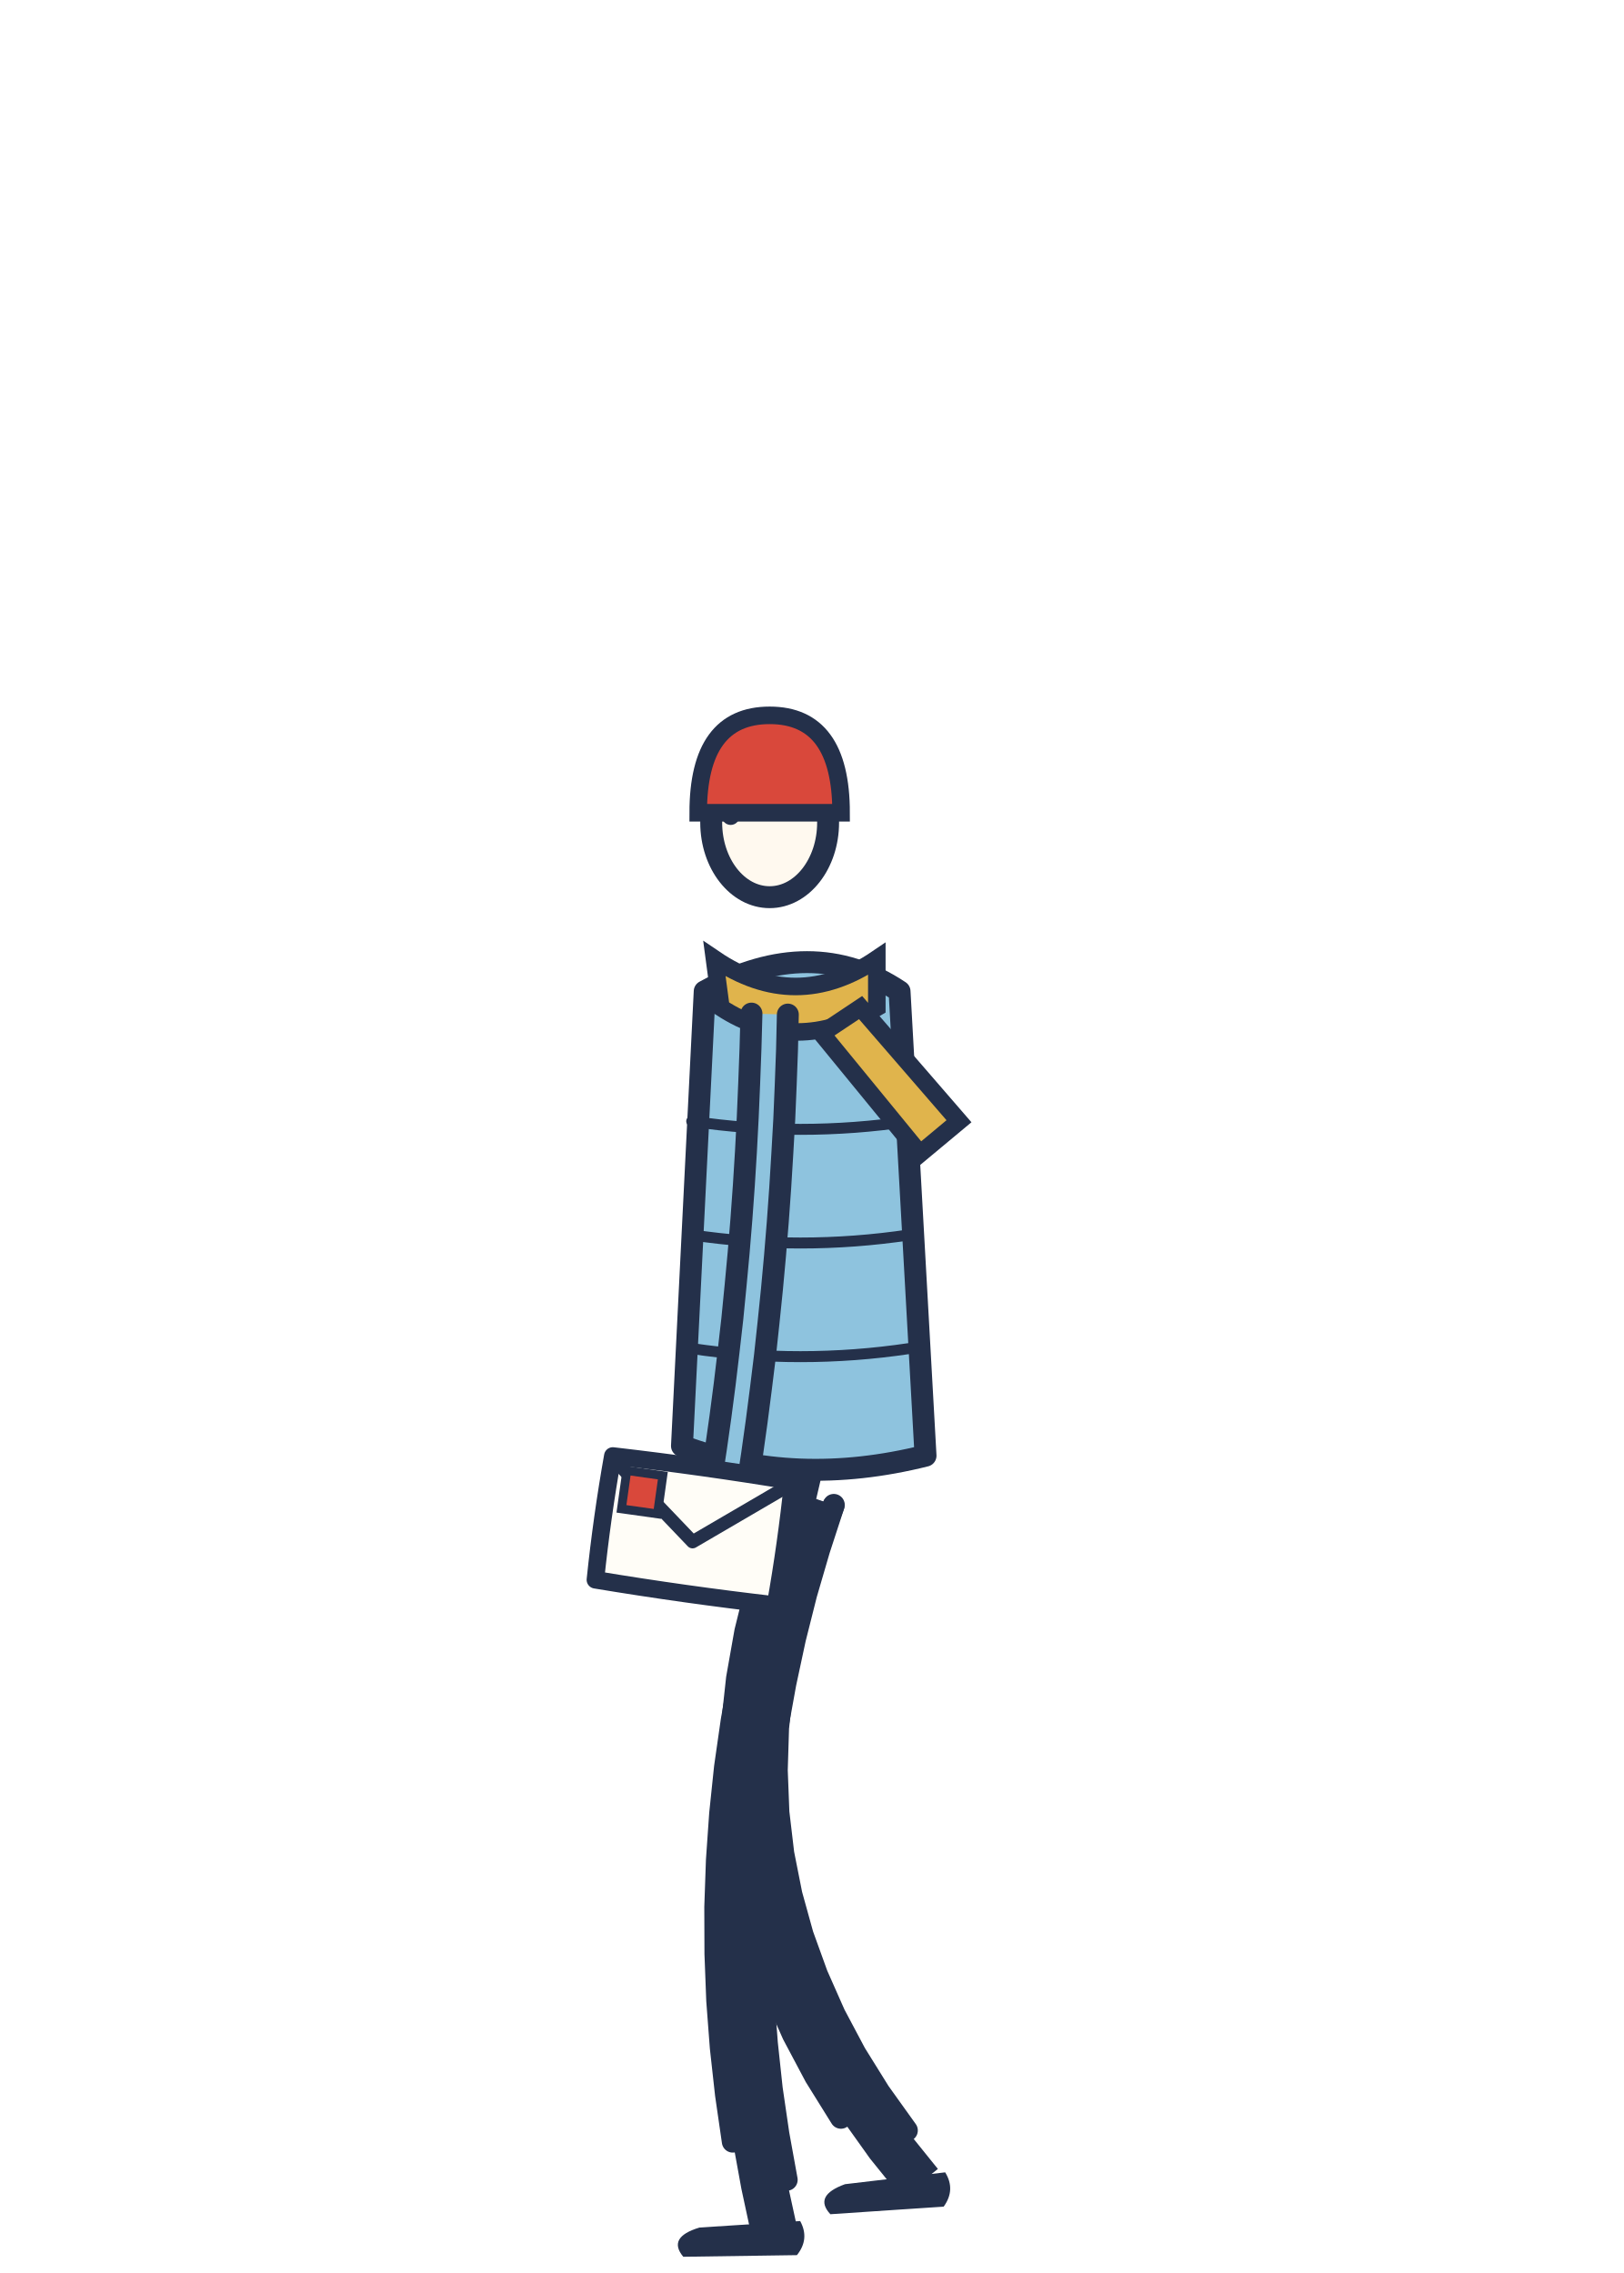
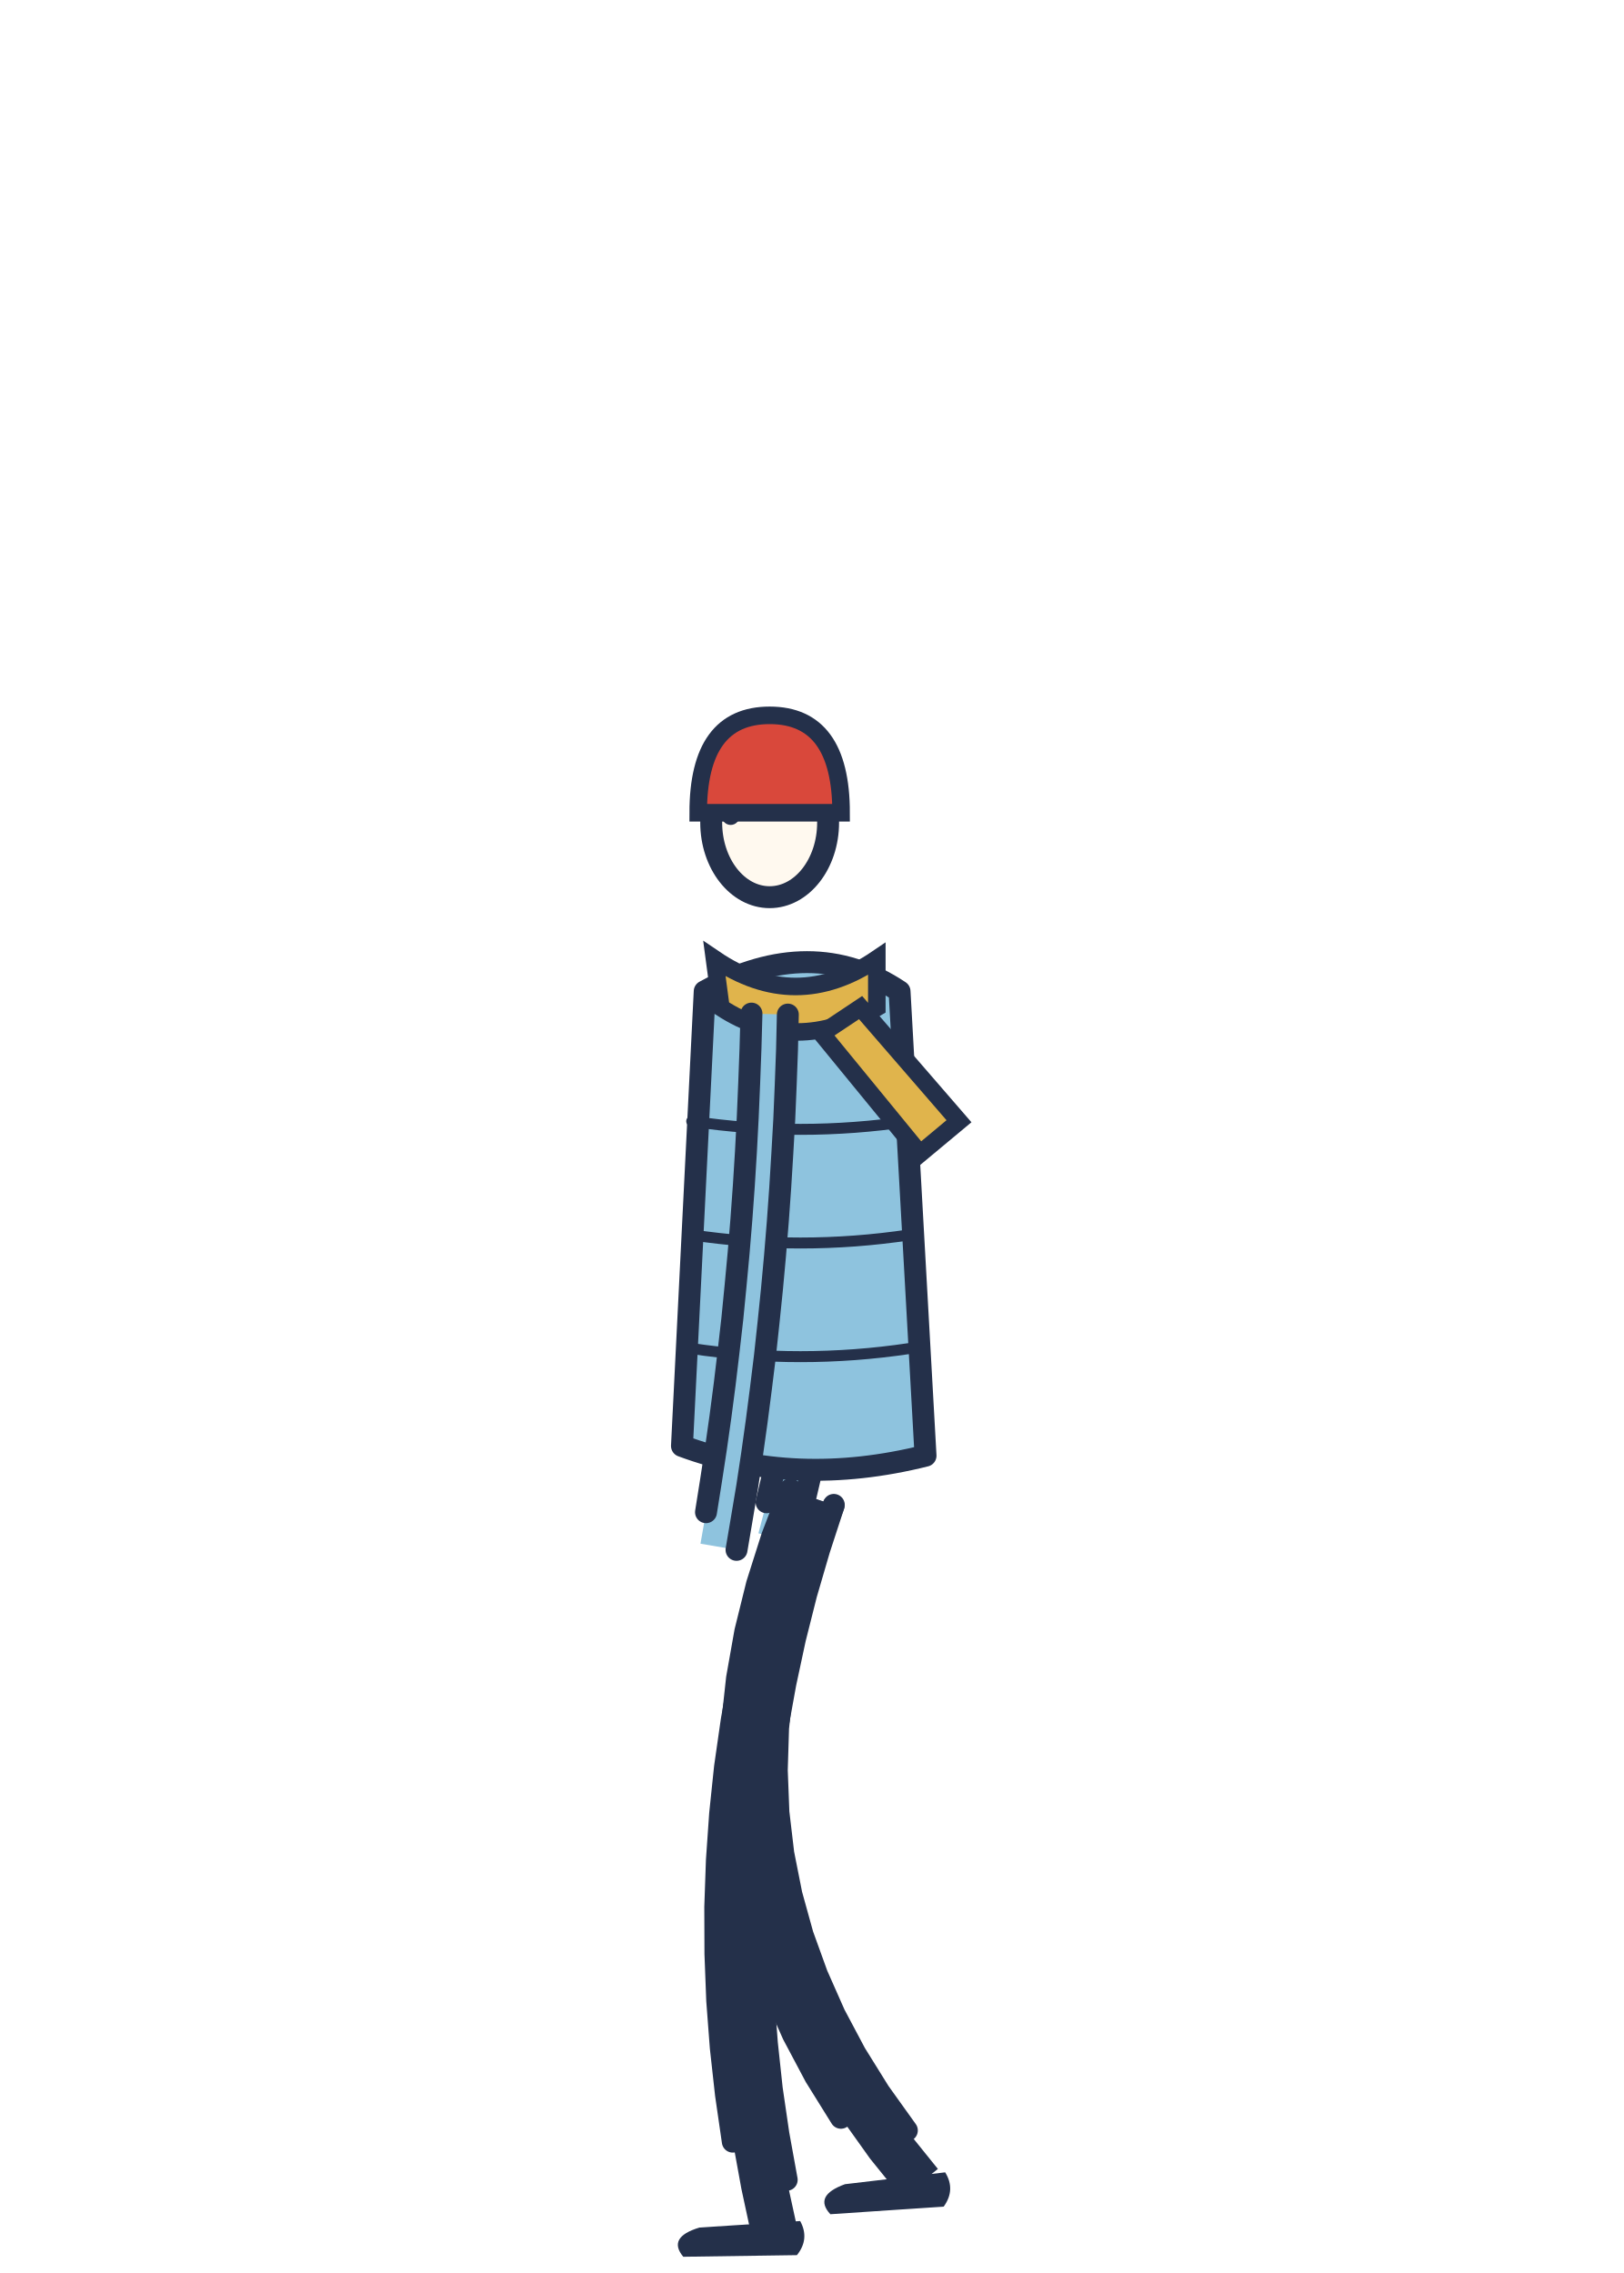
<svg xmlns="http://www.w3.org/2000/svg" width="80" height="112" viewBox="0 0 80 112">
  <g>
    <g transform="translate(40 112) scale(-0.80 0.80) translate(-40 -121)">
      <g>
        <path fill="#8EC3DE" d="M38.88 42.94L38.65 45.11L38.47 47.28L38.34 49.43L38.25 51.57L38.22 53.69L38.23 55.80L38.30 57.89L38.41 59.97L38.58 62.03L38.79 64.07L39.05 66.10L39.37 68.12L39.73 70.12L40.14 72.10L40.60 74.07L41.11 76.01L43.29 75.44L42.79 73.53L42.34 71.62L41.94 69.69L41.58 67.75L41.28 65.79L41.03 63.81L40.82 61.82L40.66 59.82L40.55 57.79L40.48 55.75L40.47 53.70L40.50 51.63L40.58 49.54L40.71 47.44L40.89 45.32L41.12 43.18Z" />
        <path fill="none" stroke="#24304A" stroke-width="1.35" stroke-linecap="round" stroke-linejoin="round" d="M38.88 42.94L38.65 45.11L38.47 47.28L38.34 49.43L38.25 51.57L38.22 53.69L38.23 55.80L38.30 57.89L38.41 59.97L38.58 62.03L38.79 64.07L39.05 66.10L39.37 68.12L39.73 70.12L40.14 72.10L40.60 74.07L41.11 76.01" />
        <path fill="none" stroke="#24304A" stroke-width="1.35" stroke-linecap="round" stroke-linejoin="round" d="M41.12 43.18L40.89 45.32L40.71 47.44L40.58 49.54L40.50 51.63L40.47 53.70L40.48 55.75L40.55 57.79L40.66 59.82L40.82 61.82L41.03 63.81L41.28 65.79L41.58 67.75L41.94 69.69L42.34 71.62L42.79 73.53" />
      </g>
      <g>
        <path fill="#24304A" d="M38.67 73.75L39.76 76.59L40.64 79.36L41.31 82.08L41.79 84.77L42.08 87.42L42.16 90.03L42.06 92.62L41.76 95.16L41.26 97.68L40.57 100.17L39.68 102.63L38.60 105.07L37.32 107.48L35.84 109.86L34.15 112.22L32.24 114.59L34.46 116.38L36.42 113.95L38.21 111.44L39.79 108.90L41.16 106.32L42.33 103.69L43.29 101.03L44.03 98.34L44.57 95.61L44.90 92.84L45.01 90.05L44.92 87.22L44.61 84.37L44.10 81.49L43.38 78.58L42.45 75.65L41.33 72.73Z" />
        <path fill="none" stroke="#24304A" stroke-width="1.35" stroke-linecap="round" stroke-linejoin="round" d="M38.67 73.75L39.76 76.59L40.64 79.36L41.31 82.08L41.79 84.77L42.08 87.42L42.16 90.03L42.06 92.62L41.76 95.16L41.26 97.68L40.57 100.17L39.68 102.63L38.60 105.07L37.32 107.48L35.84 109.86L34.15 112.22" />
        <path fill="none" stroke="#24304A" stroke-width="1.35" stroke-linecap="round" stroke-linejoin="round" d="M41.33 72.73L42.45 75.65L43.38 78.58L44.10 81.49L44.61 84.37L44.92 87.22L45.01 90.05L44.90 92.84L44.57 95.61L44.03 98.34L43.29 101.03L42.33 103.69L41.16 106.32L39.79 108.90L38.21 111.44" />
      </g>
      <path d="M31.79 114.80 L37.96 115.53 Q39.92 116.24 38.86 117.38 L31.88 116.91 Q31.13 115.87 31.79 114.80Z" fill="#24304A" />
      <g>
        <path fill="#24304A" d="M38.65 73.69L39.55 76.45L40.35 79.19L41.04 81.93L41.63 84.68L42.13 87.44L42.52 90.19L42.81 92.96L43.01 95.73L43.10 98.50L43.09 101.28L42.98 104.06L42.77 106.85L42.47 109.65L42.06 112.45L41.55 115.26L40.93 118.10L43.72 118.70L44.34 115.82L44.87 112.91L45.29 110.01L45.61 107.12L45.83 104.22L45.94 101.34L45.95 98.46L45.85 95.58L45.65 92.71L45.35 89.84L44.94 86.98L44.43 84.13L43.81 81.28L43.10 78.44L42.27 75.60L41.35 72.80Z" />
        <path fill="none" stroke="#24304A" stroke-width="1.35" stroke-linecap="round" stroke-linejoin="round" d="M38.65 73.69L39.55 76.45L40.35 79.19L41.04 81.93L41.63 84.68L42.13 87.44L42.52 90.19L42.81 92.96L43.01 95.73L43.10 98.50L43.09 101.28L42.98 104.06L42.77 106.85L42.47 109.65L42.06 112.45L41.55 115.26" />
        <path fill="none" stroke="#24304A" stroke-width="1.35" stroke-linecap="round" stroke-linejoin="round" d="M41.35 72.80L42.27 75.60L43.10 78.44L43.81 81.28L44.43 84.13L44.94 86.98L45.35 89.84L45.65 92.71L45.85 95.58L45.95 98.46L45.94 101.34L45.83 104.22L45.61 107.12L45.29 110.01L44.87 112.91" />
      </g>
      <path d="M40.72 117.80 L46.92 118.20 Q48.92 118.80 47.92 120.00 L40.92 119.90 Q40.12 118.90 40.72 117.80Z" fill="#24304A" />
      <path d="M34.60 42.06 Q40.00 38.46 46.60 42.06 L48.00 70.06 Q41.00 72.66 33.00 70.66Z" fill="#8EC3DE" stroke="#24304A" stroke-width="1.35" stroke-linejoin="round" />
      <path d="M34.00 50.06 Q40.70 51.06 47.40 50.06" fill="none" stroke="#24304A" stroke-width="0.675" stroke-linecap="round" stroke-linejoin="round" />
      <path d="M34.00 57.06 Q40.70 58.06 47.40 57.06" fill="none" stroke="#24304A" stroke-width="0.675" stroke-linecap="round" stroke-linejoin="round" />
      <path d="M34.00 64.06 Q40.70 65.06 47.40 64.06" fill="none" stroke="#24304A" stroke-width="0.675" stroke-linecap="round" stroke-linejoin="round" />
      <path d="M36.00 40.06 Q41.00 43.46 46.00 40.06 L45.60 43.06 Q41.00 46.06 36.00 43.06Z" fill="#E0B44C" stroke="#24304A" stroke-width="1.08" />
      <path d="M37.00 43.06 L30.94 50.06 L33.34 52.06 L39.40 44.66Z" fill="#E0B44C" stroke="#24304A" stroke-width="1.08" />
      <ellipse cx="42.60" cy="31.66" rx="3.6" ry="4.6" fill="#FFF9EF" stroke="#24304A" stroke-width="1.35" />
      <circle cx="45.00" cy="31.26" r="0.55" fill="#24304A" />
      <path d="M38.20 31.06 Q38.20 25.06 42.60 25.06 Q47.00 25.06 47.00 31.06Z" fill="#D9483B" stroke="#24304A" stroke-width="1.08" />
      <g>
        <path fill="#8EC3DE" d="M41.48 43.49L41.53 45.65L41.61 47.80L41.70 49.94L41.82 52.06L41.95 54.17L42.10 56.27L42.27 58.35L42.46 60.42L42.67 62.47L42.89 64.51L43.14 66.54L43.40 68.55L43.68 70.55L43.98 72.54L44.31 74.51L44.64 76.46L46.86 76.08L46.52 74.14L46.21 72.19L45.91 70.23L45.63 68.25L45.37 66.26L45.13 64.25L44.90 62.24L44.70 60.20L44.51 58.16L44.34 56.10L44.19 54.02L44.06 51.93L43.95 49.83L43.86 47.71L43.78 45.58L43.72 43.43Z" />
        <path fill="none" stroke="#24304A" stroke-width="1.35" stroke-linecap="round" stroke-linejoin="round" d="M41.48 43.49L41.53 45.65L41.61 47.80L41.70 49.94L41.82 52.06L41.95 54.17L42.10 56.27L42.27 58.35L42.46 60.42L42.67 62.47L42.89 64.51L43.14 66.54L43.40 68.55L43.68 70.55L43.98 72.54L44.31 74.51L44.64 76.46" />
        <path fill="none" stroke="#24304A" stroke-width="1.35" stroke-linecap="round" stroke-linejoin="round" d="M43.72 43.43L43.78 45.58L43.86 47.71L43.95 49.83L44.06 51.93L44.19 54.02L44.34 56.10L44.51 58.16L44.70 60.20L44.90 62.24L45.13 64.25L45.37 66.26L45.63 68.25L45.91 70.23L46.21 72.19L46.52 74.14" />
      </g>
-       <g transform="translate(47.25 75.27) rotate(-8.00) scale(0.70)">
-         <path d="M-8.00 -5.50 Q0.00 -5.70 8.00 -5.50 Q8.20 0.00 8.00 5.50 Q0.00 5.70 -8.00 5.50 Q-8.20 0.00 -8.00 -5.50Z" fill="#FFFDF7" stroke="#24304A" stroke-width="1.543" stroke-linejoin="round" stroke-linecap="round" />
-         <path d="M-7.6 -5 L0 1 L7.6 -5" fill="none" stroke="#24304A" stroke-width="1.157" stroke-linecap="round" stroke-linejoin="round" />
-         <rect x="3.4" y="-4.4" width="3.2" height="3.4" fill="#D9483B" stroke="#24304A" stroke-width="0.771" />
-       </g>
    </g>
  </g>
</svg>
